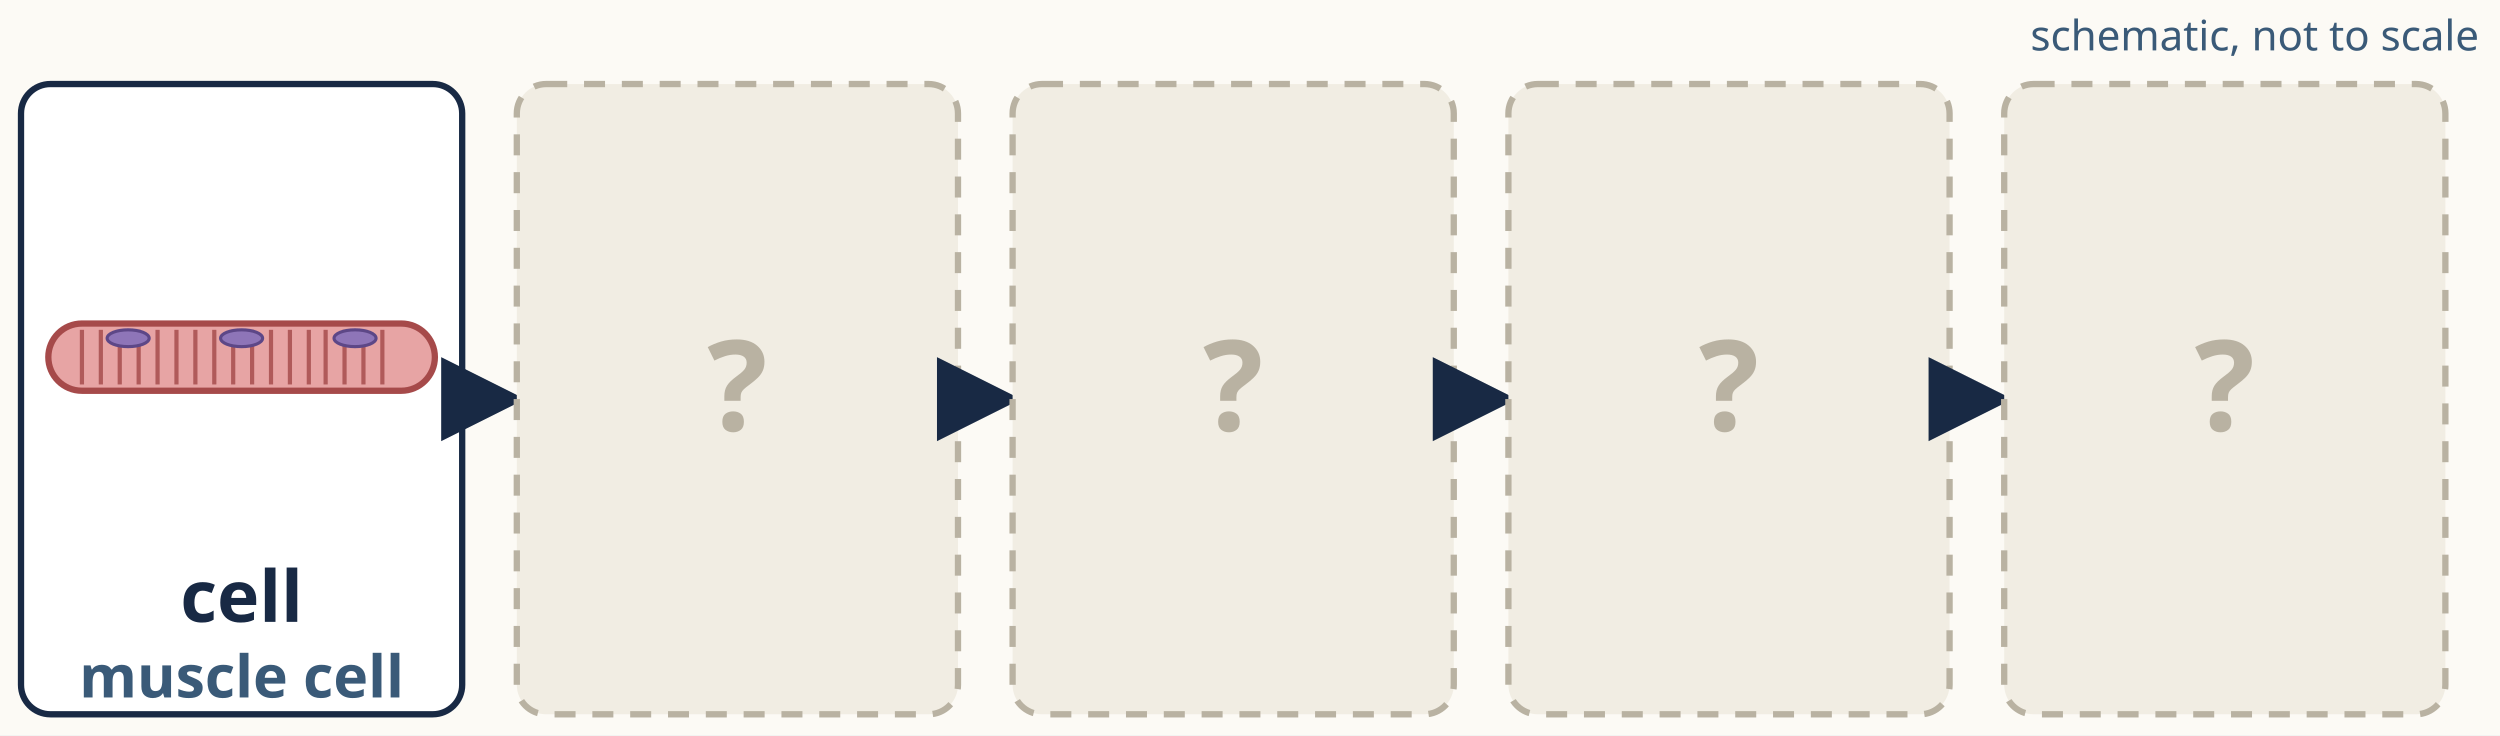
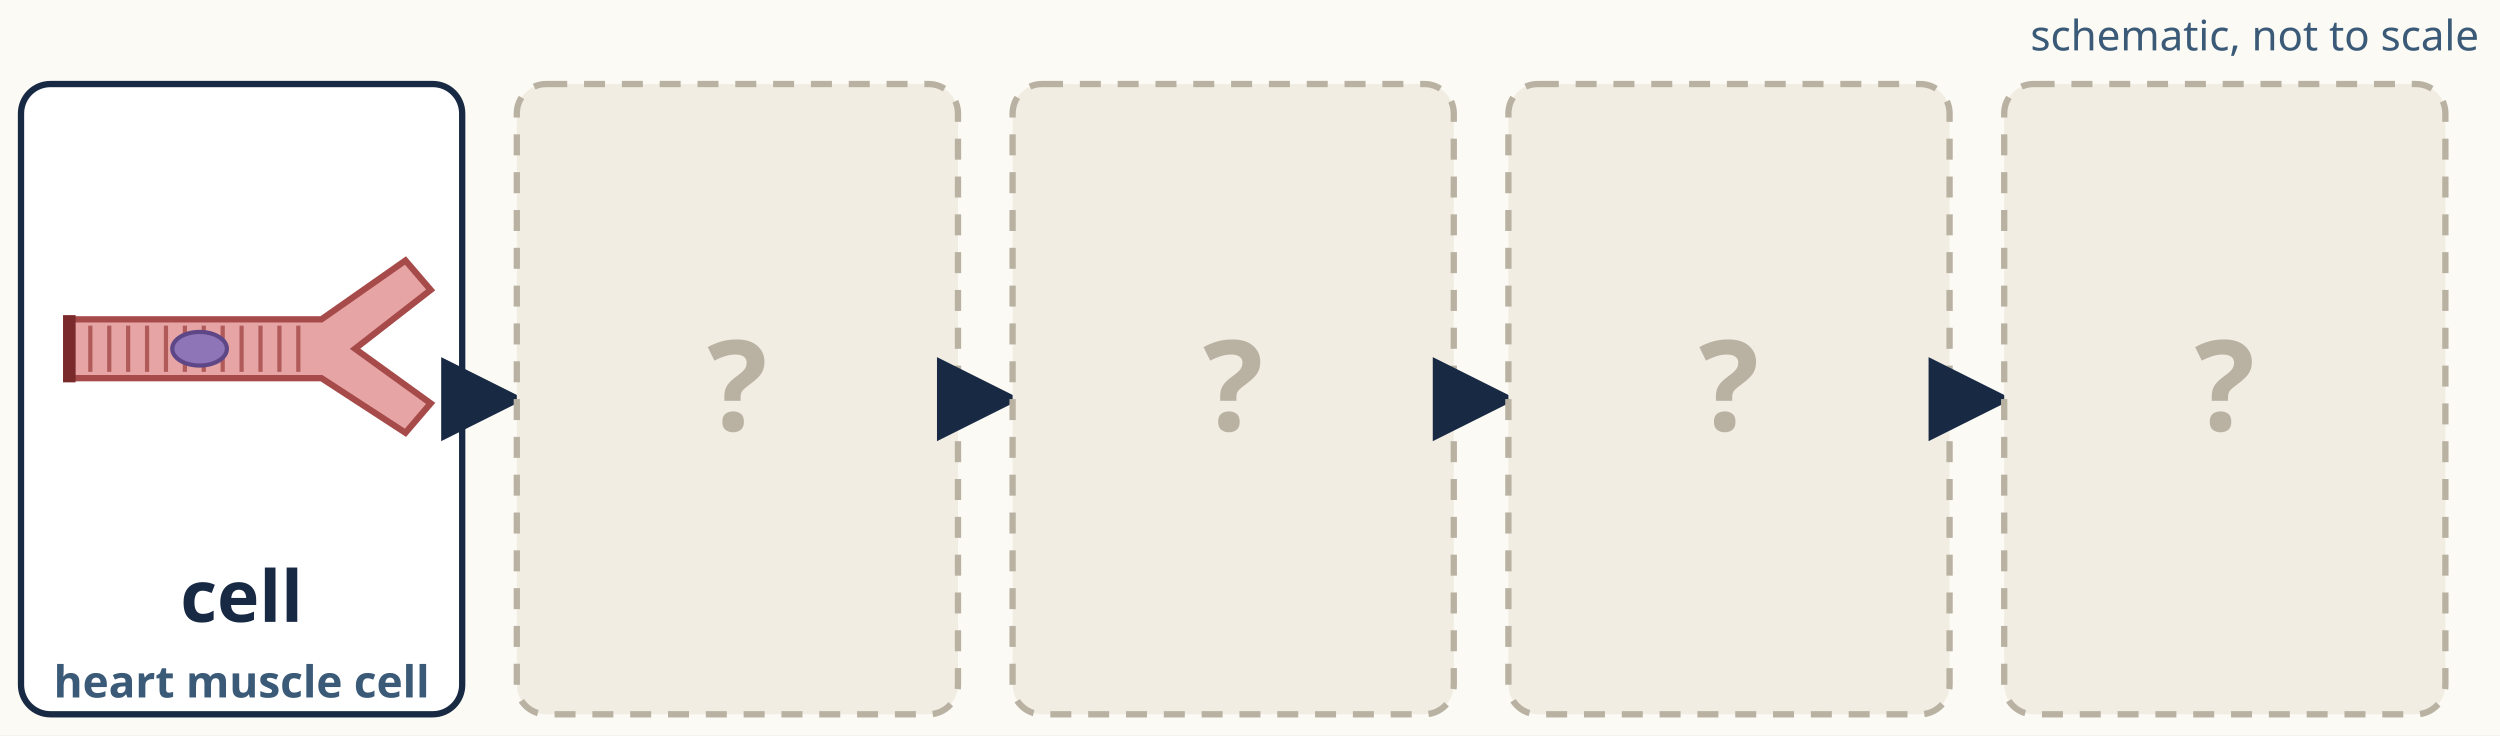
<svg xmlns="http://www.w3.org/2000/svg" viewBox="0 0 1190 350" role="img" aria-label="Zoom out, level 1 of 5 shown">
  <rect width="1190" height="350" fill="#fcfaf5" />
  <defs>
    <marker id="za" markerWidth="10" markerHeight="10" refX="8" refY="5" orient="auto">
      <path d="M0 0 L10 5 L0 10z" fill="#182944" />
    </marker>
  </defs>
  <rect x="10" y="40" width="210" height="300" rx="14" fill="#fff" stroke="#182944" stroke-width="3" />
  <g transform="translate(15 70)">
    <g transform="translate(0 0) scale(1.0)">
-       <rect x="8" y="84" width="184" height="32" rx="16" fill="#e7a4a4" stroke="#a64a4a" stroke-width="3" />
-       <line x1="24" y1="87" x2="24" y2="113" stroke="#b05a5a" stroke-width="2" />
-       <line x1="33" y1="87" x2="33" y2="113" stroke="#b05a5a" stroke-width="2" />
-       <line x1="42" y1="87" x2="42" y2="113" stroke="#b05a5a" stroke-width="2" />
-       <line x1="51" y1="87" x2="51" y2="113" stroke="#b05a5a" stroke-width="2" />
-       <line x1="60" y1="87" x2="60" y2="113" stroke="#b05a5a" stroke-width="2" />
-       <line x1="69" y1="87" x2="69" y2="113" stroke="#b05a5a" stroke-width="2" />
-       <line x1="78" y1="87" x2="78" y2="113" stroke="#b05a5a" stroke-width="2" />
-       <line x1="87" y1="87" x2="87" y2="113" stroke="#b05a5a" stroke-width="2" />
-       <line x1="96" y1="87" x2="96" y2="113" stroke="#b05a5a" stroke-width="2" />
-       <line x1="105" y1="87" x2="105" y2="113" stroke="#b05a5a" stroke-width="2" />
-       <line x1="114" y1="87" x2="114" y2="113" stroke="#b05a5a" stroke-width="2" />
-       <line x1="123" y1="87" x2="123" y2="113" stroke="#b05a5a" stroke-width="2" />
-       <line x1="132" y1="87" x2="132" y2="113" stroke="#b05a5a" stroke-width="2" />
-       <line x1="140" y1="87" x2="140" y2="113" stroke="#b05a5a" stroke-width="2" />
-       <line x1="149" y1="87" x2="149" y2="113" stroke="#b05a5a" stroke-width="2" />
-       <line x1="158" y1="87" x2="158" y2="113" stroke="#b05a5a" stroke-width="2" />
-       <line x1="167" y1="87" x2="167" y2="113" stroke="#b05a5a" stroke-width="2" />
-       <ellipse cx="46" cy="91" rx="10" ry="4" fill="#8e75b8" stroke="#5d4787" stroke-width="1.5" />
-       <ellipse cx="100" cy="91" rx="10" ry="4" fill="#8e75b8" stroke="#5d4787" stroke-width="1.5" />
-       <ellipse cx="154" cy="91" rx="10" ry="4" fill="#8e75b8" stroke="#5d4787" stroke-width="1.5" />
+       <path d="M18 82 H138 L178 54 L190 68 L154 96 L190 122 L178 136 L138 110 H18 Z" fill="#e7a4a4" stroke="#a64a4a" stroke-width="3" />
+       <line x1="28" y1="85" x2="28" y2="107" stroke="#b05a5a" stroke-width="2" />
+       <line x1="37" y1="85" x2="37" y2="107" stroke="#b05a5a" stroke-width="2" />
+       <line x1="46" y1="85" x2="46" y2="107" stroke="#b05a5a" stroke-width="2" />
+       <line x1="55" y1="85" x2="55" y2="107" stroke="#b05a5a" stroke-width="2" />
+       <line x1="64" y1="85" x2="64" y2="107" stroke="#b05a5a" stroke-width="2" />
+       <line x1="73" y1="85" x2="73" y2="107" stroke="#b05a5a" stroke-width="2" />
+       <line x1="82" y1="85" x2="82" y2="107" stroke="#b05a5a" stroke-width="2" />
+       <line x1="91" y1="85" x2="91" y2="107" stroke="#b05a5a" stroke-width="2" />
+       <line x1="100" y1="85" x2="100" y2="107" stroke="#b05a5a" stroke-width="2" />
+       <line x1="109" y1="85" x2="109" y2="107" stroke="#b05a5a" stroke-width="2" />
+       <line x1="118" y1="85" x2="118" y2="107" stroke="#b05a5a" stroke-width="2" />
+       <line x1="127" y1="85" x2="127" y2="107" stroke="#b05a5a" stroke-width="2" />
+       <line x1="18" y1="80" x2="18" y2="112" stroke="#7a2a2a" stroke-width="6" />
+       <ellipse cx="80" cy="96" rx="13" ry="8" fill="#8e75b8" stroke="#5d4787" stroke-width="2" />
    </g>
  </g>
  <text x="115" y="296" font-size="34" font-weight="800" fill="#182944" text-anchor="middle" font-family="Montserrat, Segoe UI, sans-serif">cell</text>
-   <text x="115" y="332" font-size="28" font-weight="700" fill="#3a5a78" text-anchor="middle" font-family="Montserrat, Segoe UI, sans-serif">muscle cell</text>
+   <text x="115" y="332" font-size="21" font-weight="700" fill="#3a5a78" text-anchor="middle" font-family="Montserrat, Segoe UI, sans-serif">heart muscle cell</text>
  <path d="M222 190 H242" stroke="#182944" stroke-width="4" marker-end="url(#za)" />
  <rect x="246" y="40" width="210" height="300" rx="14" fill="#f1ede3" stroke="#b9b2a2" stroke-width="3" stroke-dasharray="10 8" />
  <text x="351" y="205" font-size="60" font-weight="800" fill="#b9b2a2" text-anchor="middle" font-family="Montserrat, Segoe UI, sans-serif">?</text>
  <path d="M458 190 H478" stroke="#182944" stroke-width="4" marker-end="url(#za)" />
  <rect x="482" y="40" width="210" height="300" rx="14" fill="#f1ede3" stroke="#b9b2a2" stroke-width="3" stroke-dasharray="10 8" />
  <text x="587" y="205" font-size="60" font-weight="800" fill="#b9b2a2" text-anchor="middle" font-family="Montserrat, Segoe UI, sans-serif">?</text>
  <path d="M694 190 H714" stroke="#182944" stroke-width="4" marker-end="url(#za)" />
  <rect x="718" y="40" width="210" height="300" rx="14" fill="#f1ede3" stroke="#b9b2a2" stroke-width="3" stroke-dasharray="10 8" />
  <text x="823" y="205" font-size="60" font-weight="800" fill="#b9b2a2" text-anchor="middle" font-family="Montserrat, Segoe UI, sans-serif">?</text>
  <path d="M930 190 H950" stroke="#182944" stroke-width="4" marker-end="url(#za)" />
  <rect x="954" y="40" width="210" height="300" rx="14" fill="#f1ede3" stroke="#b9b2a2" stroke-width="3" stroke-dasharray="10 8" />
  <text x="1059" y="205" font-size="60" font-weight="800" fill="#b9b2a2" text-anchor="middle" font-family="Montserrat, Segoe UI, sans-serif">?</text>
  <text x="1180" y="24" font-size="20" font-weight="500" fill="#3a5a78" text-anchor="end" font-family="Montserrat, Segoe UI, sans-serif">schematic, not to scale</text>
</svg>
